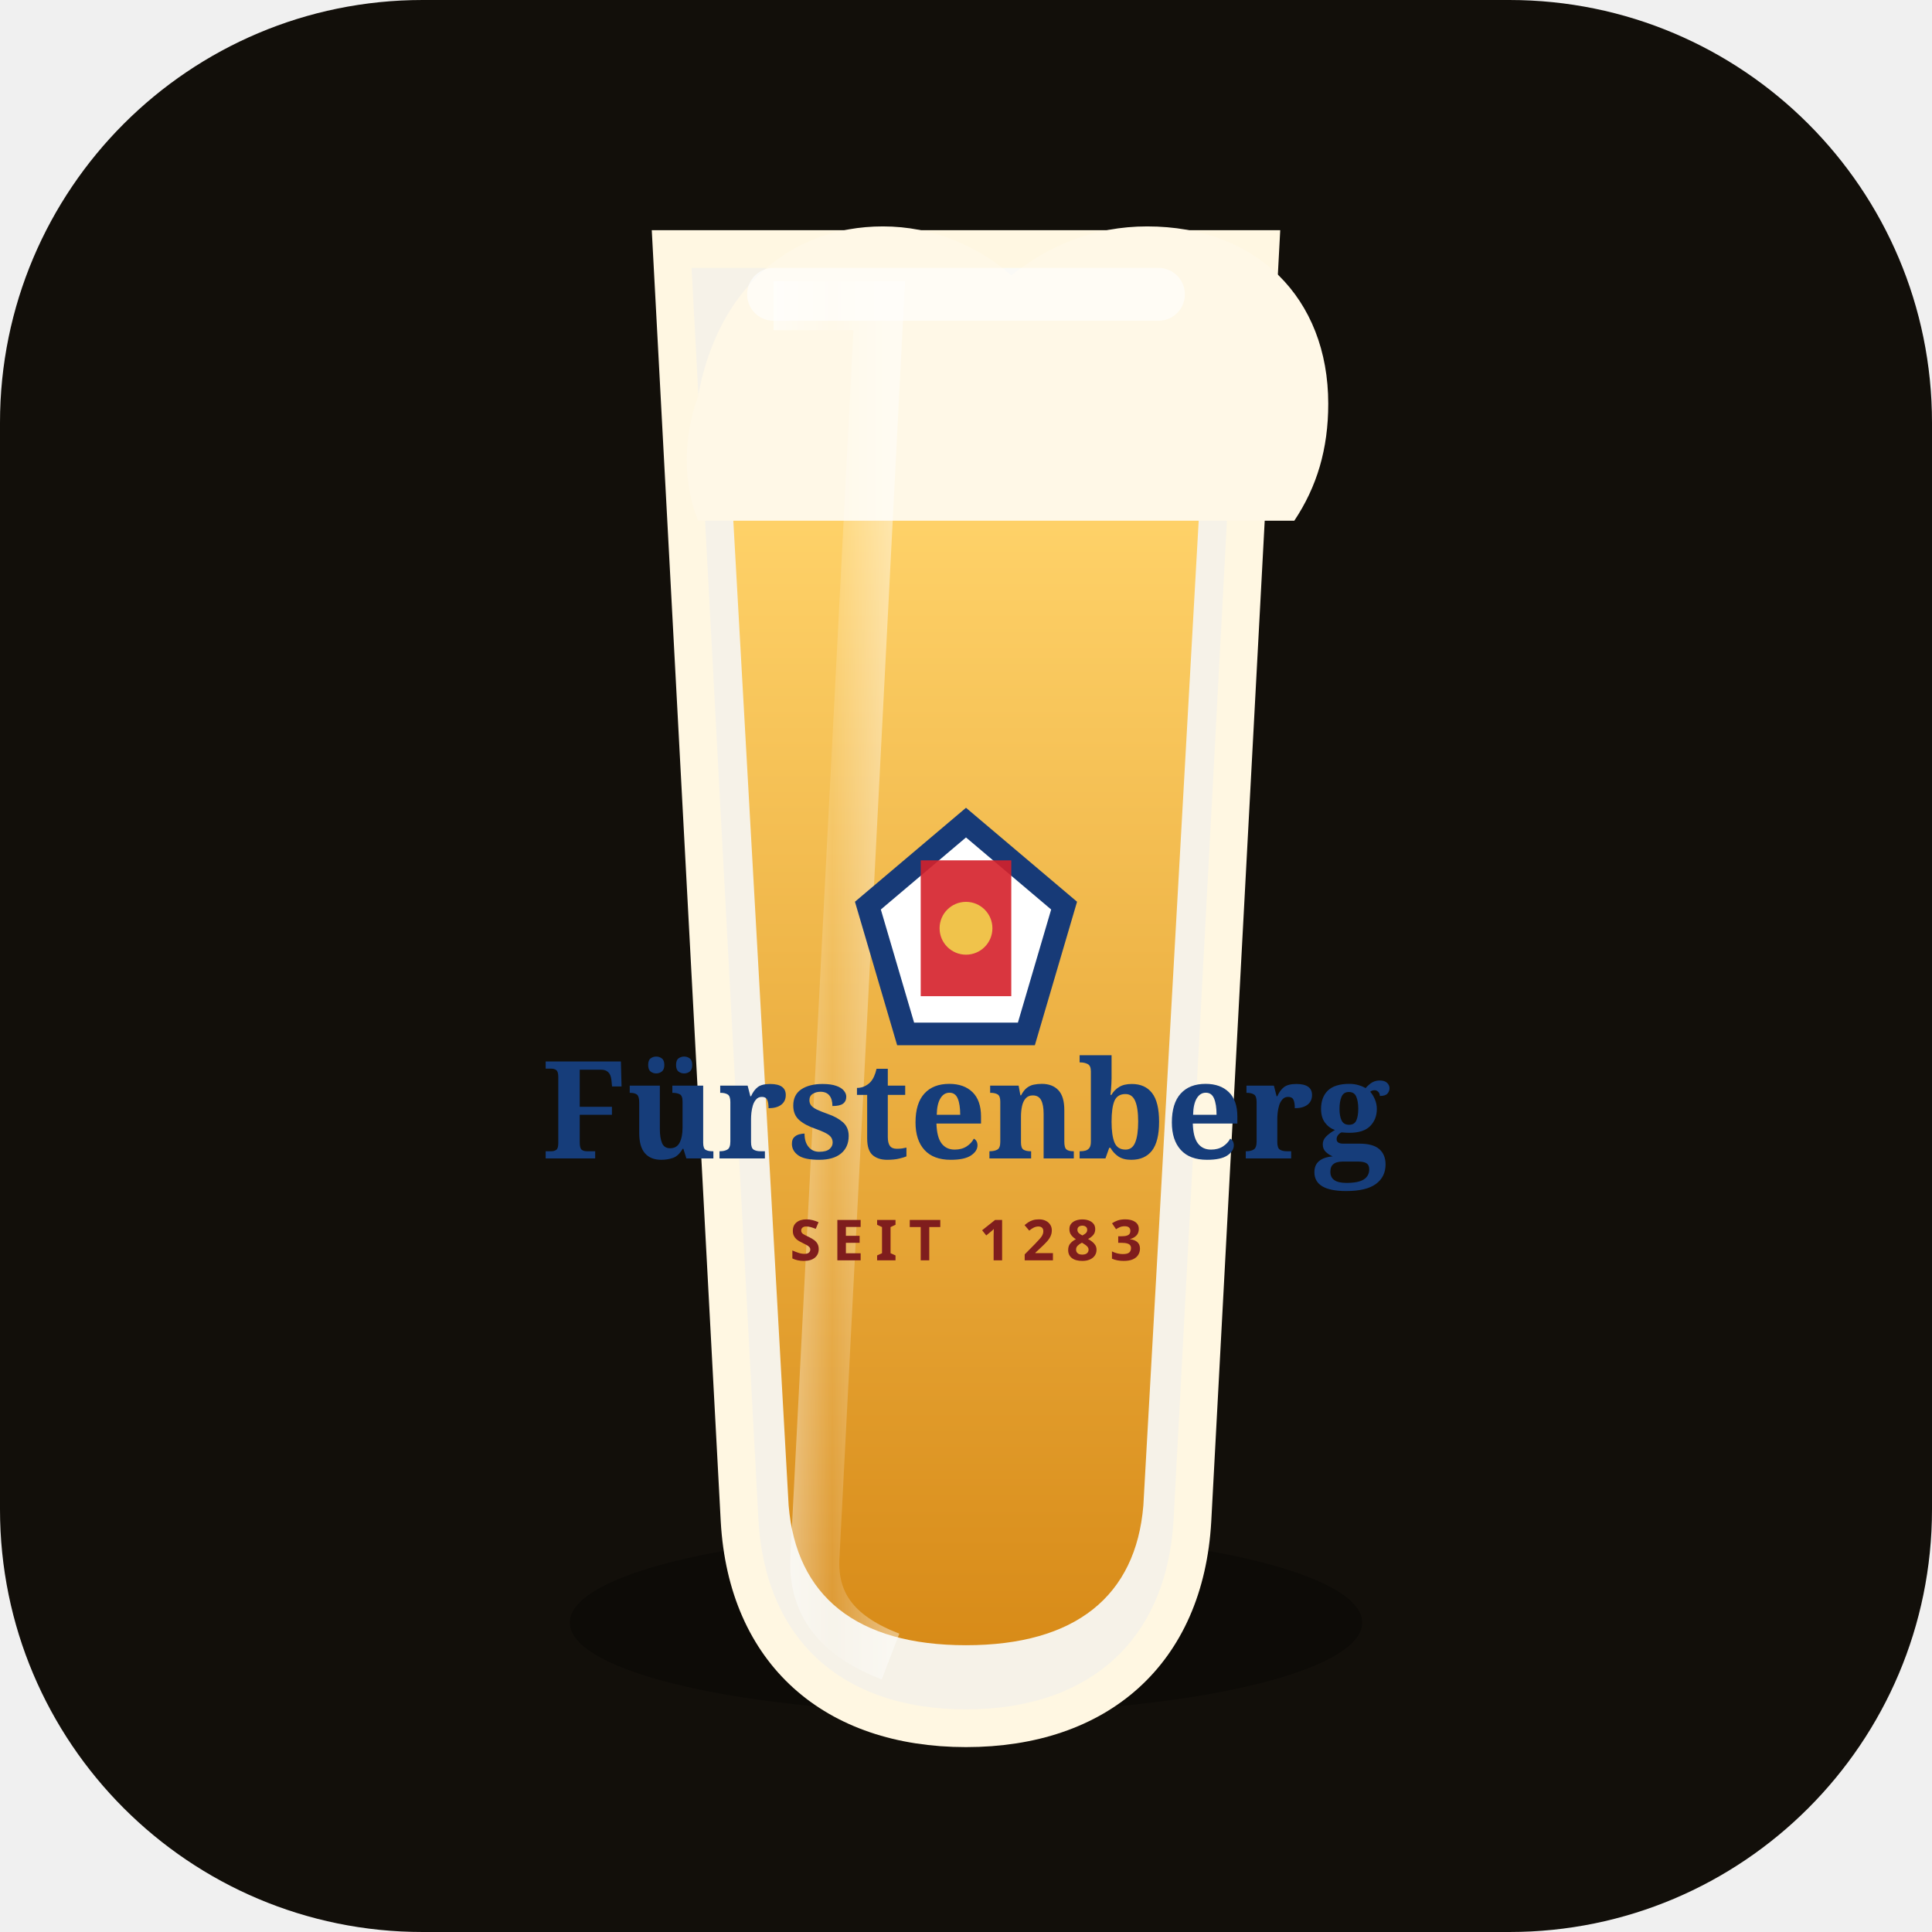
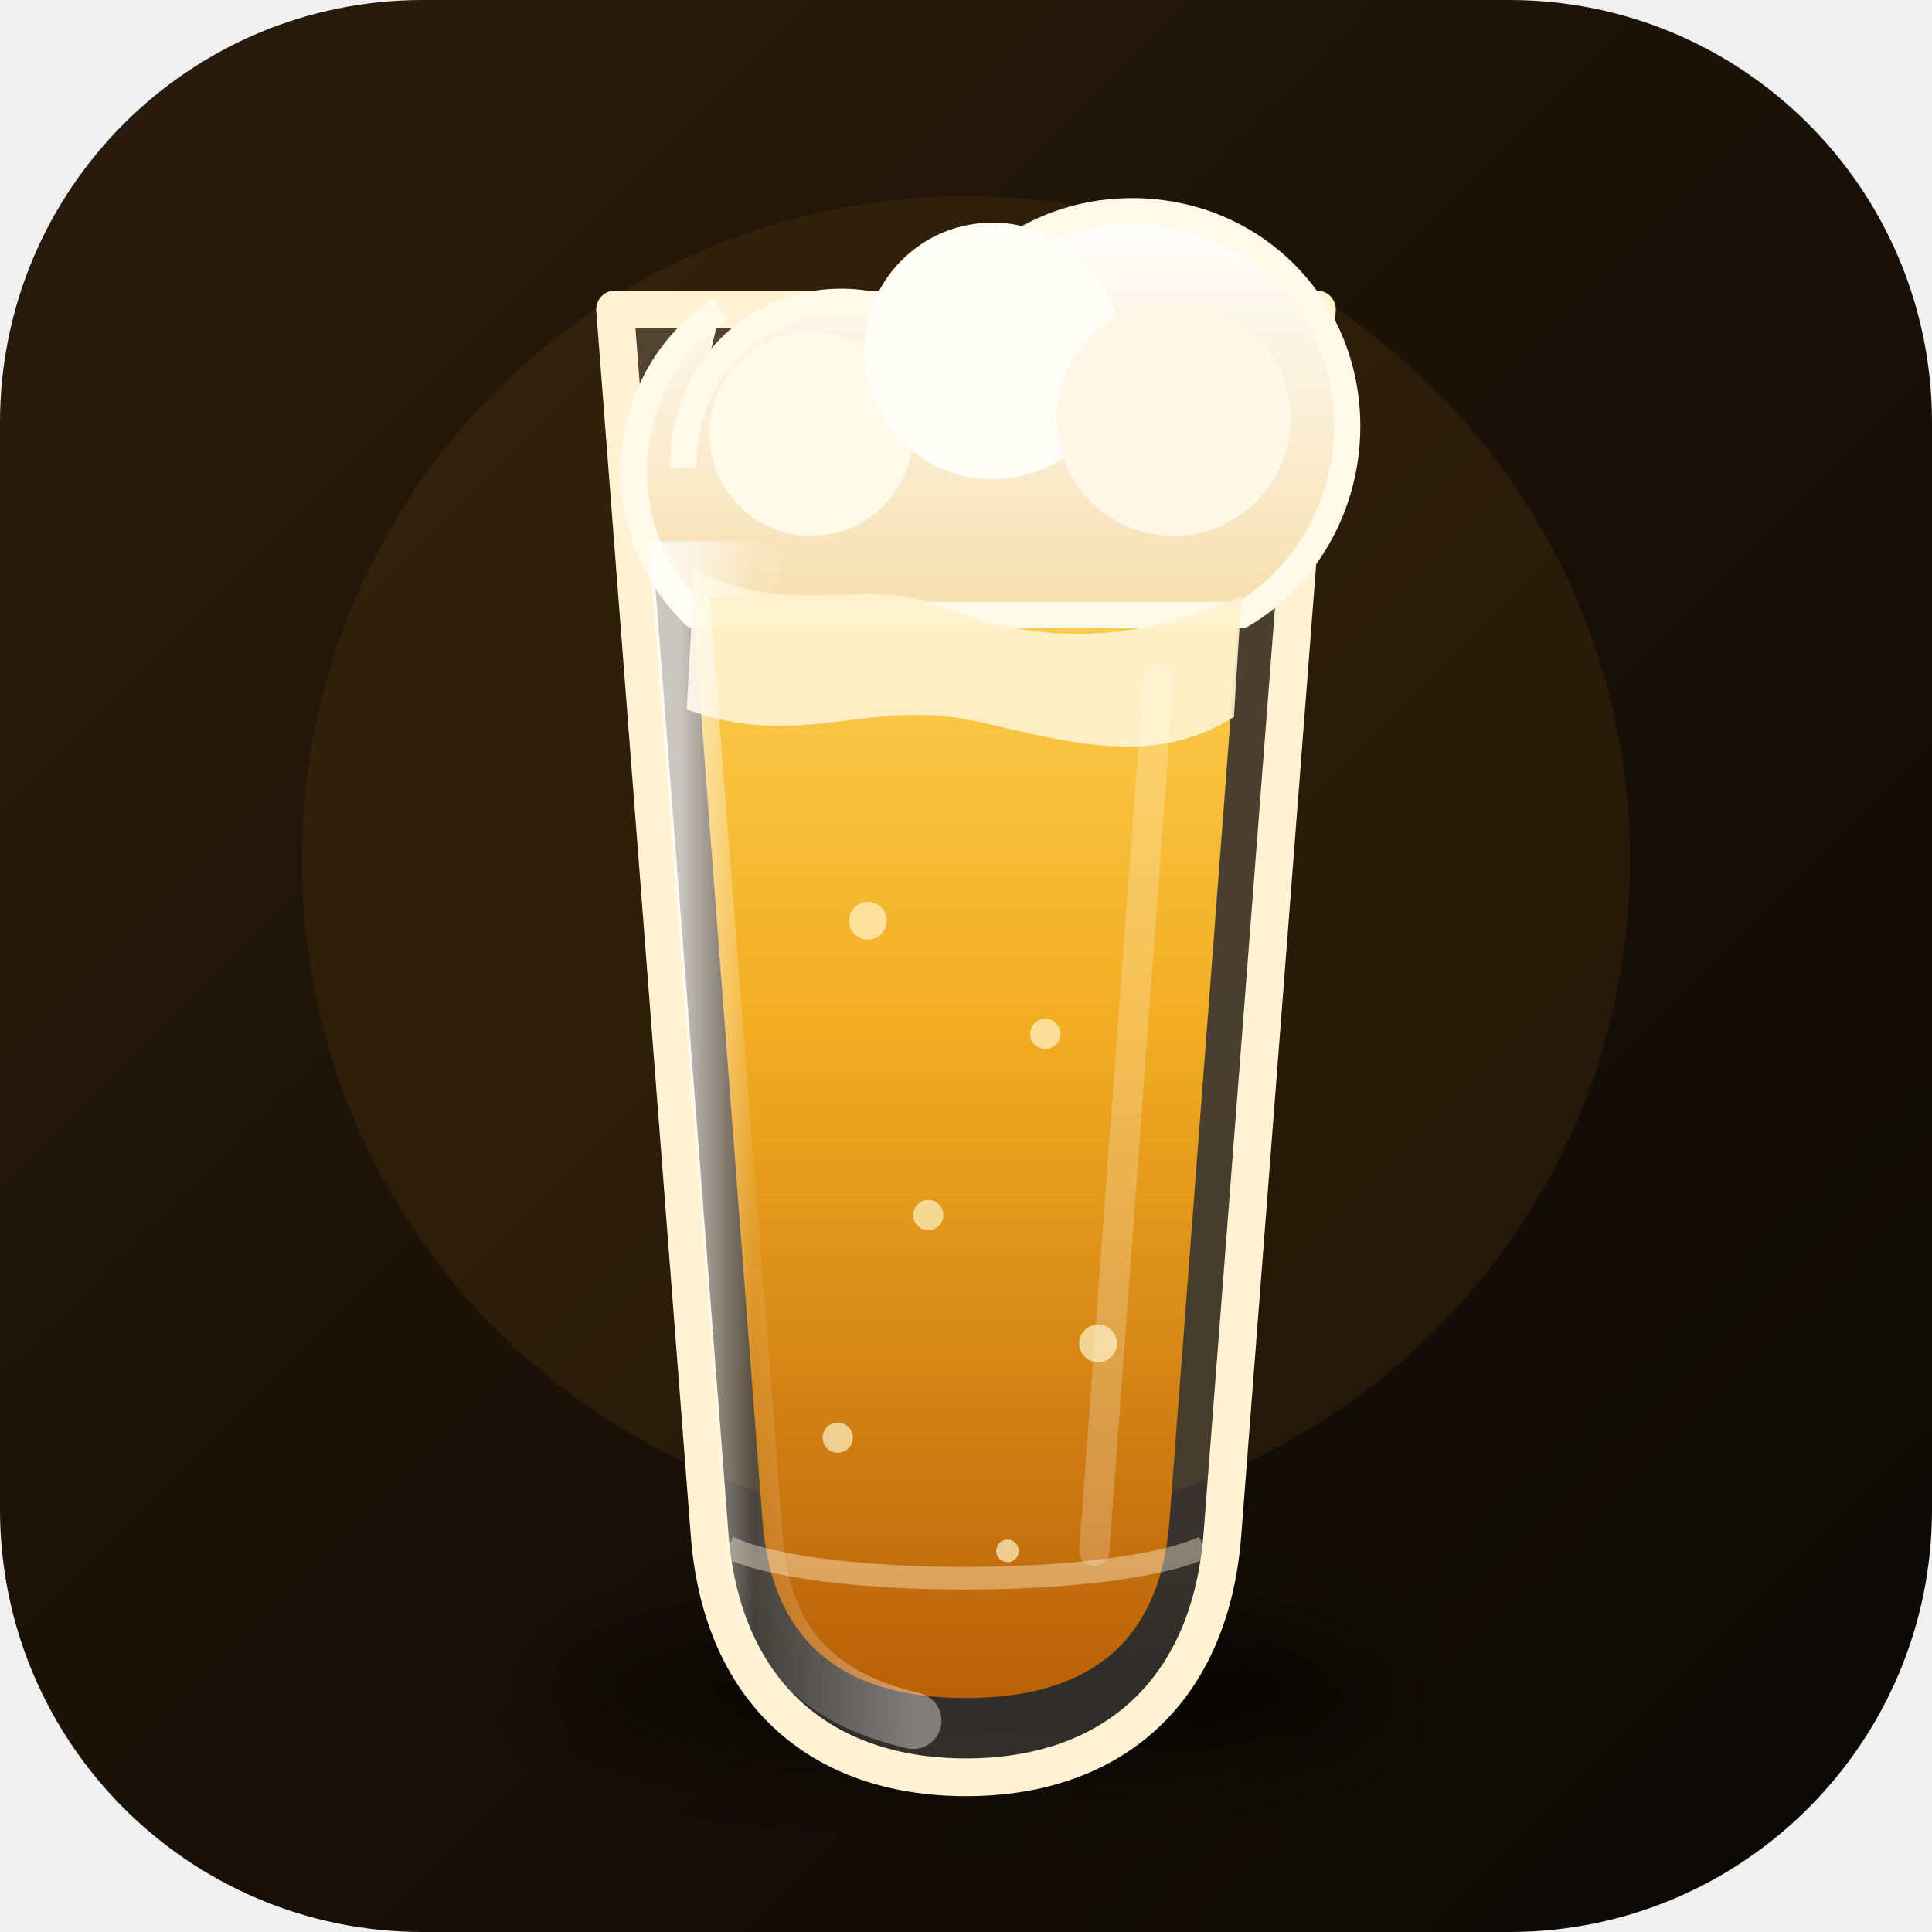
- <svg xmlns="http://www.w3.org/2000/svg" viewBox="0 0 512 512">
+ <svg xmlns="http://www.w3.org/2000/svg" viewBox="0 0 512 512" role="img" aria-label="Volles Weizenbierglas mit Schaumkrone">
  <defs>
+     <linearGradient id="bg" x1="0" y1="0" x2="1" y2="1">
+       <stop offset="0" stop-color="#2b1c0b" />
+       <stop offset="1" stop-color="#090705" />
+     </linearGradient>
    <linearGradient id="beer" x1="0" y1="0" x2="0" y2="1">
-       <stop offset="0" stop-color="#ffd36a" />
-       <stop offset="1" stop-color="#d88b18" />
+       <stop offset="0" stop-color="#ffd85e" />
+       <stop offset=".45" stop-color="#f2ad23" />
+       <stop offset="1" stop-color="#b85f08" />
    </linearGradient>
-     <linearGradient id="glass" x1="0" y1="0" x2="1" y2="0">
-       <stop offset="0" stop-color="#fff" stop-opacity=".65" />
-       <stop offset=".5" stop-color="#fff" stop-opacity=".15" />
-       <stop offset="1" stop-color="#fff" stop-opacity=".55" />
+     <linearGradient id="foam" x1="0" y1="0" x2="0" y2="1">
+       <stop offset="0" stop-color="#ffffff" />
+       <stop offset="1" stop-color="#f6dfae" />
    </linearGradient>
+     <linearGradient id="shine" x1="0" y1="0" x2="1" y2="0">
+       <stop offset="0" stop-color="#fff" stop-opacity=".78" />
+       <stop offset=".32" stop-color="#fff" stop-opacity=".08" />
+       <stop offset="1" stop-color="#fff" stop-opacity=".42" />
+     </linearGradient>
+     <filter id="shadow" x="-40%" y="-30%" width="180%" height="190%">
+       <feGaussianBlur stdDeviation="12" />
+     </filter>
  </defs>
-   <rect width="512" height="512" rx="112" fill="#120f0a" />
-   <ellipse cx="256" cy="430" rx="105" ry="24" fill="#000" opacity=".28" />
-   <path d="M178 66h156l-18 337c-2 35-25 55-60 55s-58-20-60-55L178 66z" fill="#f6f2e8" stroke="#fff7e2" stroke-width="10" />
-   <path d="M194 132h124l-15 267c-2 24-18 37-47 37s-45-13-47-37l-15-267z" fill="url(#beer)" />
-   <path d="M185 105c5-28 24-45 49-45 13 0 25 5 34 13 10-8 22-13 36-13 29 0 48 19 48 47 0 12-3 22-9 31H185c-4-10-4-22 0-33z" fill="#fff8e7" />
-   <path d="M205 78h102" stroke="#fff" stroke-width="14" stroke-linecap="round" opacity=".6" />
-   <path d="M205 81h28l-17 331c-1 14 7 22 20 27" fill="none" stroke="url(#glass)" stroke-width="13" opacity=".8" />
-   <g transform="translate(0 15)">
-     <path d="M230 225l26-22 26 22-10 34h-32z" fill="#fff" stroke="#173a77" stroke-width="6" />
-     <path d="M244 213h24v36h-24z" fill="#d5202a" opacity=".9" />
-     <circle cx="256" cy="231" r="7" fill="#f0c34b" />
+   <rect width="512" height="512" rx="112" fill="url(#bg)" />
+   <circle cx="256" cy="228" r="176" fill="#e99b1d" opacity=".08" />
+   <ellipse cx="256" cy="448" rx="112" ry="22" fill="#000" opacity=".55" filter="url(#shadow)" />
+   <path d="M163 82h186l-25 324c-3 42-29 65-68 65s-65-23-68-65L163 82z" fill="#fff" fill-opacity=".16" stroke="#fff3d3" stroke-width="10" stroke-linejoin="round" />
+   <path d="M181 126h150l-21 276c-2 31-19 48-54 48s-52-17-54-48L181 126z" fill="url(#beer)" />
+   <path d="M181 124c0-25 18-44 42-44 9 0 18 3 25 8 11-20 30-32 52-32 32 0 57 25 57 57 0 21-11 40-28 50H184c-10-10-16-23-16-38 0-18 9-34 23-43" fill="url(#foam)" stroke="#fff9e9" stroke-width="7" stroke-linejoin="round" />
+   <circle cx="215" cy="115" r="27" fill="#fff9e9" />
+   <circle cx="263" cy="93" r="34" fill="#fffdf7" />
+   <circle cx="311" cy="111" r="31" fill="#fff8e9" />
+   <path d="M184 151c25 13 45 2 63 9 24 9 47 13 82-2l-2 32c-22 14-46 6-69 1-28-6-46 8-76-3z" fill="#fff2cf" opacity=".92" />
+   <path d="M199 151l-19 0 20 257c2 27 16 42 42 48" fill="none" stroke="url(#shine)" stroke-width="15" stroke-linecap="round" opacity=".9" />
+   <path d="M307 180l-17 231" stroke="#fff" stroke-width="8" stroke-linecap="round" opacity=".23" />
+   <g fill="#fff4c9" opacity=".7">
+     <circle cx="230" cy="244" r="5" />
+     <circle cx="277" cy="274" r="4" />
+     <circle cx="246" cy="322" r="4" />
+     <circle cx="291" cy="356" r="5" />
+     <circle cx="222" cy="381" r="4" />
+     <circle cx="267" cy="411" r="3" />
  </g>
-   <text x="256" y="307" text-anchor="middle" font-family="Georgia,serif" font-size="36" font-weight="700" fill="#163d7a">Fürstenberg</text>
-   <text x="256" y="334" text-anchor="middle" font-family="system-ui,sans-serif" font-size="15" font-weight="800" letter-spacing="3" fill="#7f1d1d">SEIT 1283</text>
+   <path d="M193 410c23 11 102 11 126 0" fill="none" stroke="#fff6dd" stroke-width="6" opacity=".4" />
</svg>
